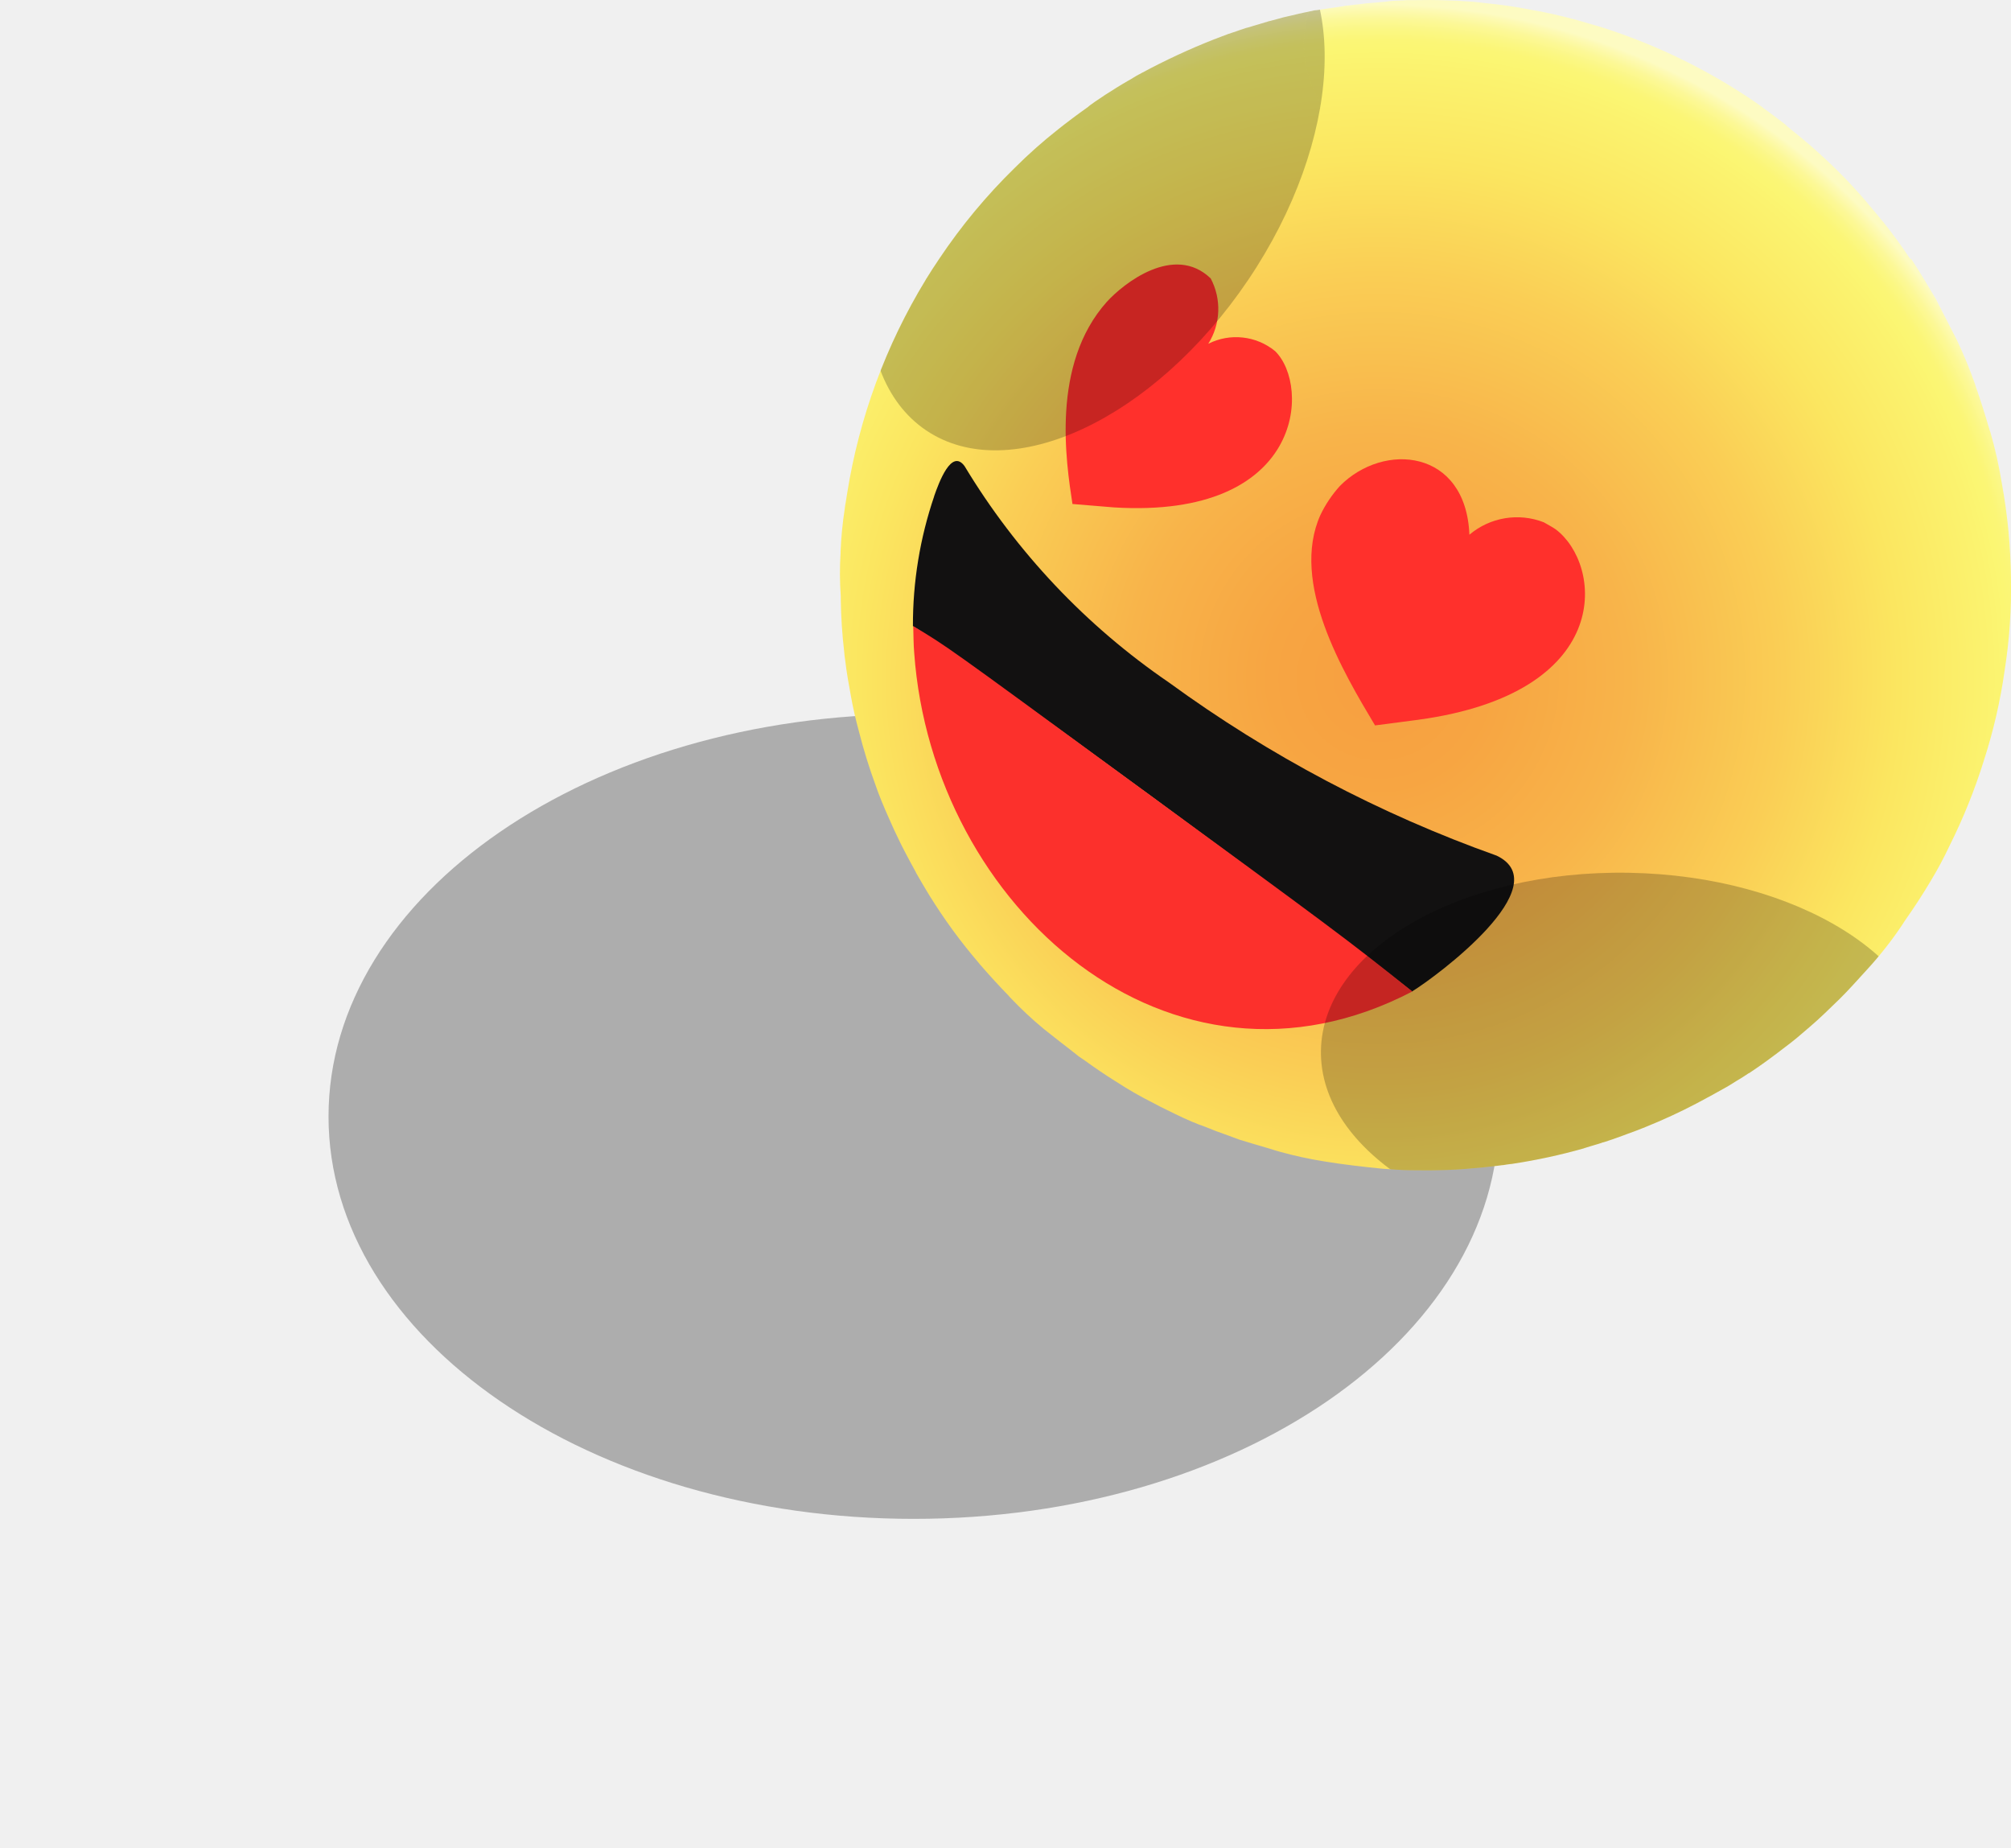
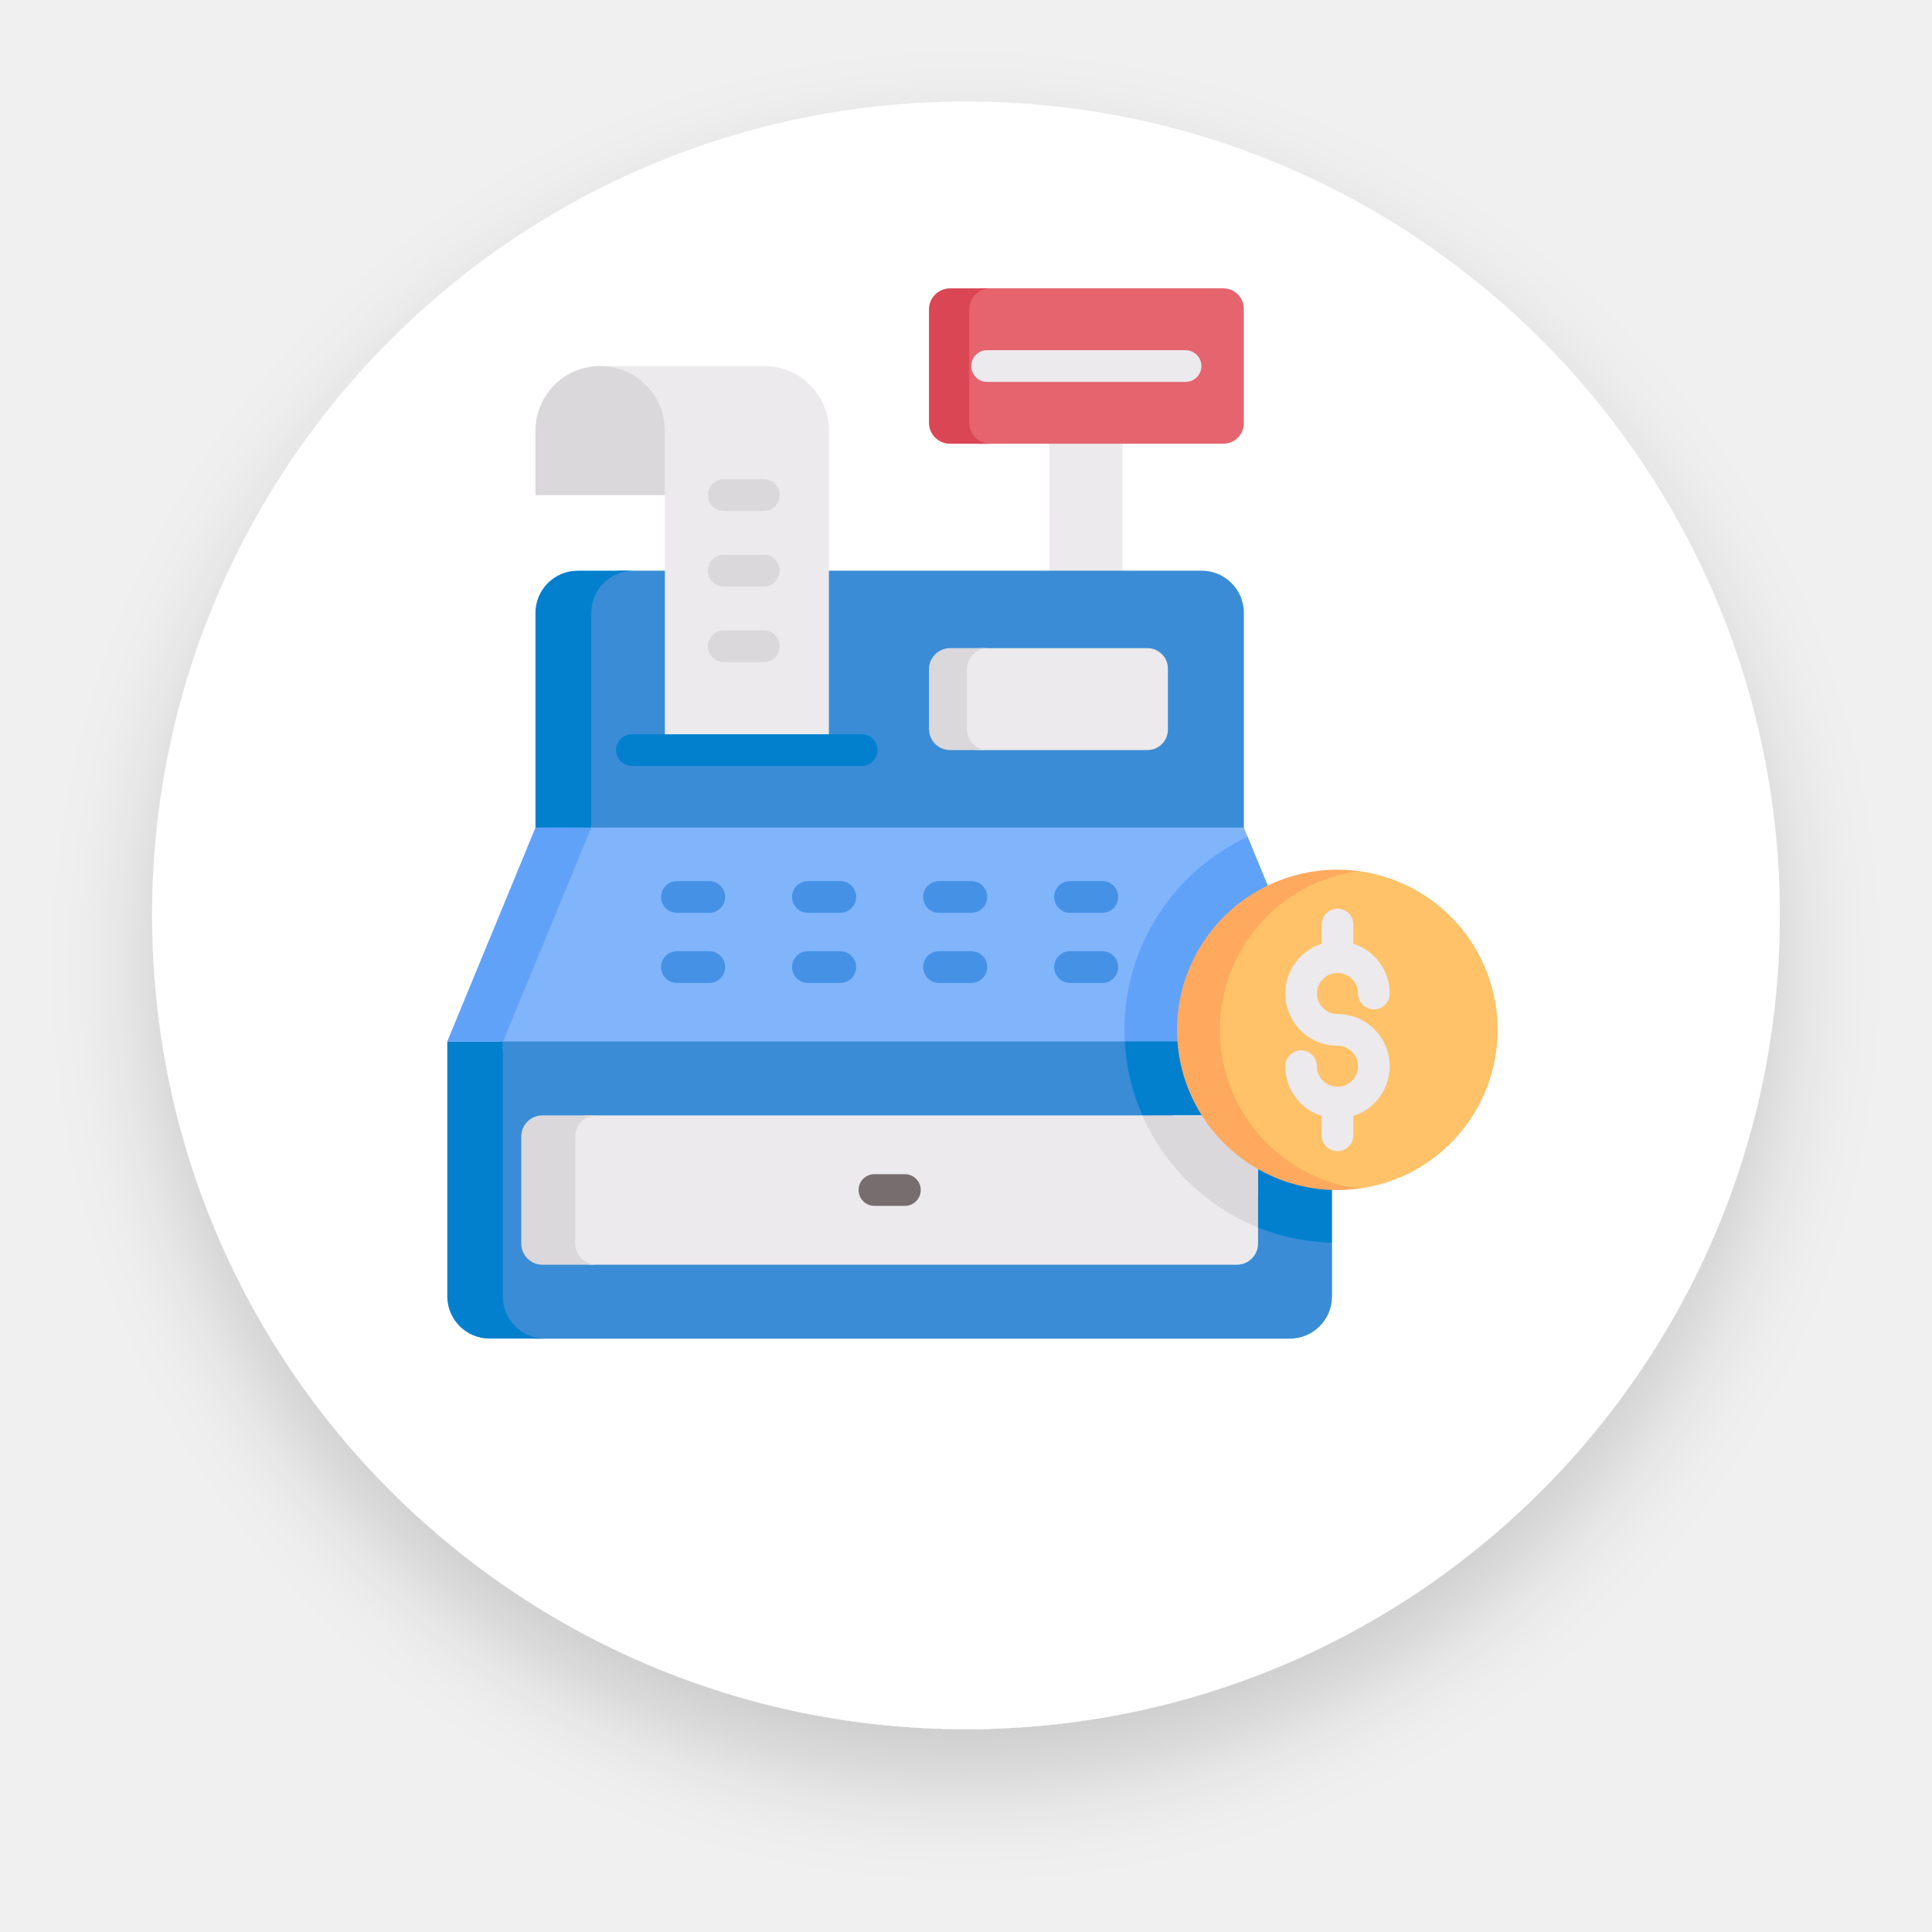
- <svg xmlns="http://www.w3.org/2000/svg" xmlns:xlink="http://www.w3.org/1999/xlink" width="82.478" height="75.758" viewBox="0 0 82.478 75.758">
+ <svg xmlns="http://www.w3.org/2000/svg" width="114.25" height="114.252" viewBox="0 0 114.25 114.252">
  <defs>
-     <radialGradient id="radial-gradient" cx="0.471" cy="0.58" r="0.575" gradientTransform="matrix(-0.999, -0.004, -0.004, 1, 0.933, 0.001)" gradientUnits="objectBoundingBox">
-       <stop offset="0" stop-color="#f79f40" />
-       <stop offset="0.163" stop-color="#f7a542" />
-       <stop offset="0.371" stop-color="#f8b44a" />
-       <stop offset="0.601" stop-color="#face55" />
-       <stop offset="0.771" stop-color="#fbe660" />
-       <stop offset="0.91" stop-color="#fbf36f" />
-       <stop offset="0.932" stop-color="#fbf672" />
-       <stop offset="0.947" stop-color="#fbf676" />
-       <stop offset="0.962" stop-color="#fbf783" />
-       <stop offset="0.978" stop-color="#fcf897" />
-       <stop offset="0.994" stop-color="#fdfab4" />
-       <stop offset="1" stop-color="#fdfbc2" />
-     </radialGradient>
-     <clipPath id="clip-path">
-       <path id="Trazado_116496" data-name="Trazado 116496" d="M52.65,29.84v-.06c0-.11-.03-.77-.15-1.75-.01-.09-.02-.17-.03-.26-.02-.12-.04-.25-.06-.38a23.894,23.894,0,0,0-3.15-8.77c0-.01-.01-.01-.01-.02-.17-.29-.35-.57-.54-.85h0a23.353,23.353,0,0,0-3.06-3.74,20.449,20.449,0,0,0-1.77-1.6c-.39-.32-.78-.62-1.19-.91a.265.265,0,0,1-.06-.05l-.05-.04-.21-.15c-.26-.18-.55-.37-.86-.57h0c-.01-.01-.02-.01-.03-.02-.15-.09-.3-.19-.47-.28-.07-.04-.15-.09-.22-.13s-.12-.07-.19-.11a1.092,1.092,0,0,0-.15-.08,25.413,25.413,0,0,0-2.93-1.4c-.26-.11-.47-.18-.58-.23l-.18-.07-.18-.07c-.01,0-.02-.01-.03-.01l-.04-.01-.3-.1-.04-.01c-.01,0-.03-.01-.04-.01l-.2-.07a2.759,2.759,0,0,0-.27-.08l-.23-.07c-.04-.01-.09-.03-.13-.04-.01,0-.03-.01-.04-.01s-.03-.01-.05-.01a.636.636,0,0,1-.07-.02l-.26-.07-.22-.06c-.07-.02-.14-.03-.21-.05h-.01l-.13-.03-.25-.06-.18-.04a2.049,2.049,0,0,0-.24-.05c-.01,0-.03-.01-.04-.01-.06-.01-.12-.03-.18-.04l-.11-.02-.13-.03h-.02l-.04-.01c-.02,0-.05-.01-.07-.01a1.766,1.766,0,0,1-.2-.04.6.6,0,0,0-.12-.02h0a2.068,2.068,0,0,1-.22-.04l-.19-.03c-.03-.01-.07-.01-.11-.02a.985.985,0,0,0-.17-.02,1,1,0,0,0-.16-.02l-.27-.03-.25-.03c-.03,0-.05-.01-.08-.01h-.02a1.641,1.641,0,0,0-.23-.02l-.34-.03c-.08-.01-.16-.01-.23-.02-.09-.01-.17-.01-.26-.02s-.18-.01-.27-.02A.97.97,0,0,1,29.76,7h-.37c-.48-.01-.96-.01-1.45,0-.11,0-.21,0-.31.01s-.22.01-.32.02c-.07,0-.13.01-.19.01-.16.01-.31.02-.46.04-.05,0-.11.01-.16.01-.22.02-.43.04-.64.07-.1.01-.2.02-.3.04h-.01c-.02,0-.04.01-.06.01q-.24.03-.45.06c-.11.02-.23.04-.34.05-.26.04-.47.08-.61.11-.7.14-1.38.3-2.06.5-.41.11-.77.22-1.21.38a24.021,24.021,0,0,0-5.31,2.61h0c-.17.11-.33.22-.49.33a.265.265,0,0,0-.06.05c-.28.2-.56.4-.84.61a.423.423,0,0,1-.07.05l-.02.02-.02.02c-.01.01-.02.02-.03.02s-.02.01-.03.02c-.08.06-.15.12-.23.18-.15.12-.3.24-.44.36-.08.07-.16.13-.24.2-.16.14-.32.27-.46.4l-.02.02-.02.02c-.03.03-.07.06-.1.09-.75.69-1.21,1.19-1.24,1.22-.23.25-.46.51-.69.77-.16.19-.33.38-.5.59-.01.01-.02.03-.04.04l-.03.03c-.34.42-.69.89-1.08,1.46l-.01.01-.01.01c-.01.01-.01.02-.02.02-.18.26-.36.55-.54.86-.16.26-.32.52-.46.75l-.46.88c-.15.29-.29.56-.42.82a16.758,16.758,0,0,0-.76,1.82h0v.01c-.22.6-.42,1.23-.6,1.84l-.01.02a.037.037,0,0,1-.01.03,17.968,17.968,0,0,0-.5,2.13,23.506,23.506,0,0,0-.17,7.66,22.794,22.794,0,0,0,.82,3.68,23.944,23.944,0,0,0,1.38,3.51,15.311,15.311,0,0,0,.75,1.42c.32.56.68,1.11,1.06,1.66.04.07.09.13.13.2a16,16,0,0,0,1.39,1.8c.34.37.78.88,1.14,1.24s.83.82,1.22,1.15h0c.42.37.6.53.99.83q.72.585,1.47,1.08h.01c.16.11.32.22.49.32.19.12.38.24.55.34.09.05.22.13.36.21a.573.573,0,0,1,.07.04c.15.09.33.18.52.29.04.02.09.05.13.07a22.789,22.789,0,0,0,2.12,1c.18.07.42.17.7.28l.24.09.42.15.3.1.11.03c.01,0,.01,0,.02.01l.16.05a2.759,2.759,0,0,0,.27.08l.26.08c.01,0,.02,0,.02.01a22.1,22.1,0,0,0,2.96.66l.09.01c.08.01.17.03.27.04h.03l.23.03.53.06c.24.03.56.05.79.07s.49.03.74.04h.02c.13.01.25.01.37.01.33.01.77,0,1.1.01s.79-.03,1.13-.05c.72-.06,1.68-.17,2.39-.28a18.747,18.747,0,0,0,1.84-.38c.14-.04.28-.08.43-.12.43-.12.87-.25,1.24-.36l.43-.16c.35-.12.69-.25,1.03-.38l.17-.06c.4-.15.89-.38,1.32-.59.19-.09.37-.18.55-.28a15.71,15.71,0,0,0,1.56-.88c.02-.01.03-.02.05-.03.41-.26.82-.52,1.22-.81.09-.06.18-.12.26-.17l.44-.34c.12-.09.23-.18.35-.27l.66-.52a14.289,14.289,0,0,0,1.37-1.26l.03-.03.07-.07c.35-.35.74-.77,1.2-1.29a.138.138,0,0,0,.03-.04h0a20.958,20.958,0,0,0,2.02-2.71c.01-.01.01-.02.02-.03.19-.3.38-.61.57-.95v-.01h0c.08-.14.16-.29.24-.44.11-.2.22-.41.31-.59l.09-.18c.16-.32.31-.65.47-.99.21-.47.41-.94.56-1.36h0c.26-.7.5-1.44.71-2.23.13-.48.25-.96.33-1.41.1-.48.18-.98.25-1.5.02-.12.03-.23.05-.34.08-.69.14-1.41.16-2.14v-.13C52.68,31.04,52.68,30.45,52.65,29.84Z" transform="translate(-4.654 -6.992)" />
-     </clipPath>
-     <linearGradient id="linear-gradient" x1="-0.166" y1="-323.933" x2="-1.166" y2="-323.933" gradientUnits="objectBoundingBox">
-       <stop offset="0" stop-color="#19b79c" />
-       <stop offset="0.405" stop-color="#1dbb9e" />
-       <stop offset="0.825" stop-color="#2ac8a3" />
-       <stop offset="0.997" stop-color="#31cfa6" />
-     </linearGradient>
-     <linearGradient id="linear-gradient-2" x1="-2.106" y1="-363.238" x2="-3.08" y2="-363.238" xlink:href="#linear-gradient" />
-     <clipPath id="clip-path-2">
-       <path id="Trazado_116504" data-name="Trazado 116504" d="M4.652,29.65v-.06a15.757,15.757,0,0,1,.17-1.74,2.335,2.335,0,0,1,.04-.26c.02-.12.04-.25.06-.38a24.088,24.088,0,0,1,3.22-8.75c0-.01.01-.01.01-.02.18-.29.36-.57.55-.85h0a23.39,23.39,0,0,1,3.09-3.72,20.134,20.134,0,0,1,1.78-1.58q.585-.465,1.2-.9a.265.265,0,0,0,.06-.05l.05-.04.21-.15c.26-.18.55-.37.86-.56h0c.01-.01.02-.01.03-.02.15-.09.31-.19.47-.28a2.53,2.53,0,0,0,.22-.13c.06-.04.12-.07.19-.11.05-.03.1-.05.15-.08a27.308,27.308,0,0,1,2.95-1.37c.26-.1.47-.18.58-.22l.18-.06.18-.06c.01,0,.02-.01.03-.01l.05-.02.3-.1.04-.01c.01,0,.03-.01.04-.01l.2-.06c.08-.02.19-.06.27-.08l.23-.07a.647.647,0,0,0,.13-.04c.01,0,.03-.01.04-.01s.03-.01.05-.01a.637.637,0,0,0,.07-.02l.26-.07.22-.06c.07-.02.14-.03.21-.05h.01l.13-.03c.08-.02.18-.04.25-.06l.18-.04c.08-.02.16-.03.24-.05.01,0,.03-.01.04-.01a1.163,1.163,0,0,0,.18-.04l.11-.01.13-.02h.02l.04-.01c.02,0,.05-.01.07-.01l.2-.03c.04-.01.09-.01.13-.02h0l.22-.03.19-.03a.516.516,0,0,0,.11-.02.985.985,0,0,1,.17-.02c.06-.01.11-.01.16-.02l.27-.03.25-.03c.03,0,.05-.01.08-.01h.02c.07-.01.15-.01.23-.02l.34-.03c.08-.01.16-.01.23-.02a1.569,1.569,0,0,1,.24-.03,2.437,2.437,0,0,1,.27-.01.86.86,0,0,1,.16-.01l.15-.01h.24c.49-.01.97-.01,1.45.01.11,0,.21.01.31.01s.22.01.32.02c.07,0,.13.01.19.01.16.01.31.02.46.04.05.01.11.01.16.02.22.02.43.05.64.07.1.01.2.03.3.04h.01c.02,0,.04.01.06.01.16.02.31.05.45.07l.34.06c.26.05.47.09.6.11.69.14,1.38.31,2.06.52.41.11.76.23,1.21.39a24.178,24.178,0,0,1,5.28,2.65h0c.16.11.33.22.49.34a.265.265,0,0,1,.06.05c.28.2.56.41.83.62a.424.424,0,0,0,.07.05l.02.02.02.02.03.03c.01.01.02.01.02.02.08.06.15.12.22.18.15.12.3.24.44.36.08.07.16.14.24.2.16.14.31.28.46.41l.02.02.02.02c.03.03.07.06.1.09.75.69,1.2,1.2,1.23,1.23.23.25.46.51.68.78.16.19.32.38.49.59.01.01.02.03.04.04l.02.03c.33.42.69.89,1.07,1.47l.04.01.01.01c.01.01.01.02.02.02.17.26.36.56.54.86.16.26.31.53.45.75l.45.88c.15.29.29.56.42.82a18.431,18.431,0,0,1,.75,1.83h0v.01c.21.6.41,1.23.59,1.85l.01.02a.037.037,0,0,0,.01.03,17.59,17.59,0,0,1,.48,2.14,22.71,22.71,0,0,1,.37,3.87,21.465,21.465,0,0,1-.26,3.8,21.96,21.96,0,0,1-.85,3.68,23.286,23.286,0,0,1-1.41,3.5,15.244,15.244,0,0,1-.76,1.42c-.33.56-.69,1.11-1.07,1.65-.04.07-.09.13-.13.2a15.2,15.2,0,0,1-1.41,1.79c-.34.37-.79.88-1.15,1.23s-.84.82-1.22,1.14h0c-.43.37-.6.52-1,.82-.49.38-.98.74-1.48,1.07H41.9c-.16.11-.32.21-.49.31-.19.12-.38.24-.55.33-.09.05-.22.12-.36.2a.574.574,0,0,0-.07.04c-.15.08-.33.18-.52.28-.04.02-.09.05-.13.07a23.108,23.108,0,0,1-2.12.98c-.18.07-.42.17-.71.27l-.24.09-.42.15-.3.1-.11.03c-.01,0-.01,0-.02.01l-.16.05c-.08.02-.19.06-.27.08l-.26.08c-.01,0-.02,0-.02.01a23.962,23.962,0,0,1-2.96.64l-.09.01c-.08.01-.17.02-.27.04H31.8l-.23.03-.53.06c-.24.02-.56.05-.79.07s-.49.03-.74.04h-.02c-.13,0-.25.01-.37.01-.33.01-.77,0-1.1,0s-.79-.04-1.13-.06c-.72-.07-1.68-.18-2.39-.3a16.281,16.281,0,0,1-1.84-.4c-.14-.04-.28-.08-.43-.13-.43-.12-.87-.26-1.24-.37l-.43-.16c-.35-.12-.69-.25-1.03-.39l-.17-.06c-.4-.15-.88-.38-1.32-.6-.19-.09-.37-.18-.55-.28a15.612,15.612,0,0,1-1.55-.89.219.219,0,0,0-.05-.03c-.41-.26-.81-.53-1.21-.82-.09-.06-.17-.12-.25-.17L14,49.97c-.12-.09-.23-.18-.35-.27l-.66-.52a15.233,15.233,0,0,1-1.36-1.27l-.03-.03-.06-.07c-.34-.35-.74-.78-1.19-1.3a.138.138,0,0,1-.03-.04h0a21.889,21.889,0,0,1-2-2.73c-.01-.01-.01-.02-.02-.03-.18-.3-.37-.61-.56-.95v-.01h0c-.08-.14-.16-.29-.24-.44-.11-.21-.22-.41-.31-.59l-.09-.18c-.16-.32-.31-.65-.46-.99-.21-.47-.41-.95-.55-1.36h0a22.441,22.441,0,0,1-.69-2.23c-.13-.48-.24-.96-.32-1.41-.09-.49-.18-.98-.24-1.5-.02-.12-.03-.23-.04-.34a21.166,21.166,0,0,1-.14-2.14v-.13A13.347,13.347,0,0,1,4.652,29.65Z" transform="translate(-4.627 -6.983)" fill="url(#radial-gradient)" />
-     </clipPath>
+     <filter id="Trazado_873178" x="0" y="0" width="114.25" height="114.252" filterUnits="userSpaceOnUse">
+       <feOffset dy="3" input="SourceAlpha" />
+       <feGaussianBlur stdDeviation="3" result="blur" />
+       <feFlood flood-opacity="0.161" />
+       <feComposite operator="in" in2="blur" />
+       <feComposite in="SourceGraphic" />
+     </filter>
  </defs>
-   <g id="Grupo_157926" data-name="Grupo 157926" transform="translate(13.474)">
-     <ellipse id="Elipse_4737" data-name="Elipse 4737" cx="24" cy="16.5" rx="24" ry="16.5" transform="translate(0 29.284)" fill="#0b0b0b" opacity="0.292" style="mix-blend-mode: multiply;isolation: isolate" />
-     <path id="Trazado_116493" data-name="Trazado 116493" d="M4.652,29.65v-.06a15.757,15.757,0,0,1,.17-1.74,2.335,2.335,0,0,1,.04-.26c.02-.12.04-.25.06-.38a24.088,24.088,0,0,1,3.22-8.75c0-.01.01-.01.01-.02.18-.29.36-.57.55-.85h0a23.39,23.39,0,0,1,3.09-3.72,20.134,20.134,0,0,1,1.78-1.58q.585-.465,1.2-.9a.265.265,0,0,0,.06-.05l.05-.04.21-.15c.26-.18.55-.37.86-.56h0c.01-.01.02-.01.03-.02.15-.09.31-.19.47-.28a2.53,2.53,0,0,0,.22-.13c.06-.04.12-.07.19-.11.05-.03.1-.05.15-.08a27.308,27.308,0,0,1,2.95-1.37c.26-.1.47-.18.58-.22l.18-.06.18-.06c.01,0,.02-.01.03-.01l.05-.02.3-.1.04-.01c.01,0,.03-.01.04-.01l.2-.06c.08-.02.19-.06.27-.08l.23-.07a.647.647,0,0,0,.13-.04c.01,0,.03-.01.04-.01s.03-.01.05-.01a.637.637,0,0,0,.07-.02l.26-.07.22-.06c.07-.02.14-.03.21-.05h.01l.13-.03c.08-.02.18-.04.25-.06l.18-.04c.08-.02.16-.03.24-.05.01,0,.03-.01.04-.01a1.163,1.163,0,0,0,.18-.04l.11-.01.13-.02h.02l.04-.01c.02,0,.05-.01.07-.01l.2-.03c.04-.01.09-.01.13-.02h0l.22-.03.19-.03a.516.516,0,0,0,.11-.02.985.985,0,0,1,.17-.02c.06-.01.11-.01.16-.02l.27-.03.25-.03c.03,0,.05-.01.08-.01h.02c.07-.01.15-.01.23-.02l.34-.03c.08-.01.16-.01.23-.02a1.569,1.569,0,0,1,.24-.03,2.437,2.437,0,0,1,.27-.01.86.86,0,0,1,.16-.01l.15-.01h.24c.49-.01.97-.01,1.45.01.11,0,.21.01.31.01s.22.01.32.02c.07,0,.13.01.19.01.16.01.31.02.46.04.05.01.11.01.16.02.22.02.43.05.64.07.1.01.2.03.3.04h.01c.02,0,.04.01.06.01.16.02.31.05.45.07l.34.06c.26.05.47.09.6.11.69.14,1.38.31,2.06.52.41.11.76.23,1.21.39a24.178,24.178,0,0,1,5.28,2.65h0c.16.11.33.22.49.34a.265.265,0,0,1,.06.05c.28.2.56.41.83.62a.424.424,0,0,0,.07.05l.02.02.02.02.03.03c.01.01.02.01.02.02.08.06.15.12.22.18.15.12.3.24.44.36.08.07.16.14.24.2.16.14.31.28.46.41l.02.02.02.02c.03.03.07.06.1.09.75.69,1.2,1.2,1.23,1.23.23.25.46.51.68.78.16.19.32.38.49.59.01.01.02.03.04.04l.02.03c.33.42.69.89,1.07,1.47l.04.01.01.01c.01.01.01.02.02.02.17.26.36.56.54.86.16.26.31.53.45.75l.45.88c.15.29.29.56.42.82a18.431,18.431,0,0,1,.75,1.83h0v.01c.21.6.41,1.23.59,1.85l.01.02a.037.037,0,0,0,.01.03,17.59,17.59,0,0,1,.48,2.14,22.71,22.71,0,0,1,.37,3.87,21.465,21.465,0,0,1-.26,3.8,21.96,21.96,0,0,1-.85,3.68,23.286,23.286,0,0,1-1.41,3.5,15.244,15.244,0,0,1-.76,1.42c-.33.56-.69,1.11-1.07,1.65-.04.07-.09.13-.13.2a15.2,15.2,0,0,1-1.41,1.79c-.34.37-.79.88-1.15,1.23s-.84.82-1.22,1.14h0c-.43.37-.6.52-1,.82-.49.38-.98.74-1.48,1.07H41.9c-.16.11-.32.21-.49.31-.19.12-.38.24-.55.33-.09.05-.22.12-.36.2a.574.574,0,0,0-.07.04c-.15.08-.33.18-.52.28-.04.02-.09.05-.13.07a23.108,23.108,0,0,1-2.12.98c-.18.07-.42.17-.71.27l-.24.09-.42.15-.3.1-.11.03c-.01,0-.01,0-.02.01l-.16.05c-.08.02-.19.06-.27.08l-.26.08c-.01,0-.02,0-.02.01a23.962,23.962,0,0,1-2.96.64l-.09.01c-.08.01-.17.02-.27.04H31.8l-.23.03-.53.06c-.24.02-.56.05-.79.07s-.49.03-.74.04h-.02c-.13,0-.25.01-.37.01-.33.01-.77,0-1.1,0s-.79-.04-1.13-.06c-.72-.07-1.68-.18-2.39-.3a16.281,16.281,0,0,1-1.84-.4c-.14-.04-.28-.08-.43-.13-.43-.12-.87-.26-1.24-.37l-.43-.16c-.35-.12-.69-.25-1.03-.39l-.17-.06c-.4-.15-.88-.38-1.32-.6-.19-.09-.37-.18-.55-.28a15.612,15.612,0,0,1-1.55-.89.219.219,0,0,0-.05-.03c-.41-.26-.81-.53-1.21-.82-.09-.06-.17-.12-.25-.17L14,49.97c-.12-.09-.23-.18-.35-.27l-.66-.52a15.233,15.233,0,0,1-1.36-1.27l-.03-.03-.06-.07c-.34-.35-.74-.78-1.19-1.3a.138.138,0,0,1-.03-.04h0a21.889,21.889,0,0,1-2-2.73c-.01-.01-.01-.02-.02-.03-.18-.3-.37-.61-.56-.95v-.01h0c-.08-.14-.16-.29-.24-.44-.11-.21-.22-.41-.31-.59l-.09-.18c-.16-.32-.31-.65-.46-.99-.21-.47-.41-.95-.55-1.36h0a22.441,22.441,0,0,1-.69-2.23c-.13-.48-.24-.96-.32-1.41-.09-.49-.18-.98-.24-1.5-.02-.12-.03-.23-.04-.34a21.166,21.166,0,0,1-.14-2.14v-.13A13.347,13.347,0,0,1,4.652,29.65Z" transform="translate(16.349 -6.983)" fill="url(#radial-gradient)" />
-     <g id="Grupo_86225" data-name="Grupo 86225" transform="translate(20.955 0.009)" clip-path="url(#clip-path)">
-       <path id="Trazado_116494" data-name="Trazado 116494" d="M50.67,21.64a4.37,4.37,0,0,1,.18-.46C50.8,21.33,50.74,21.48,50.67,21.64Z" transform="translate(-48.844 -6.992)" fill="url(#linear-gradient)" />
-       <path id="Trazado_116495" data-name="Trazado 116495" d="M4.7,34.92c.03-.14.05-.28.08-.41C4.75,34.65,4.73,34.79,4.7,34.92Z" transform="translate(43.196 -6.992)" fill="url(#linear-gradient-2)" />
+   <g id="Grupo_1099303" data-name="Grupo 1099303" transform="translate(18255.541 12529.802)">
+     <g transform="matrix(1, 0, 0, 1, -18255.54, -12529.8)" filter="url(#Trazado_873178)">
+       <path id="Trazado_873178-2" data-name="Trazado 873178" d="M220.937,159.14a48.125,48.125,0,1,1-48.125-48.125A48.126,48.126,0,0,1,220.937,159.14Z" transform="translate(-115.69 -105.01)" fill="#fff" />
    </g>
-     <path id="Trazado_116497" data-name="Trazado 116497" d="M25.873,27.33A16.375,16.375,0,0,0,25,32.66c2.26,1.39,16.97,12.2,20.47,14.98,1.03-.63,6.02-4.35,3.47-5.57a52.925,52.925,0,0,1-13.44-7.1,28.664,28.664,0,0,1-8.38-8.87c-.54-.75-1.06.69-1.25,1.23" transform="translate(-1.032 -6.983)" fill="#121111" />
-     <path id="Trazado_116499" data-name="Trazado 116499" d="M29.22,33.76c.75,10.43,10.52,19.05,20.43,13.88-2.65-2.12-3.33-2.62-11.66-8.71-7.45-5.46-7.45-5.46-8.81-6.27.01.33.01.77.04,1.1" transform="translate(-5.199 -6.983)" fill="#fc302c" />
-     <g id="Grupo_86231" data-name="Grupo 86231" transform="translate(40.307 18.833)">
-       <path id="Trazado_116501" data-name="Trazado 116501" d="M22.473,28.1c-1.25,2.78.93,6.44,2.24,8.63.65-.09,1.52-.19,2.17-.29,7.67-1.22,7.14-6.32,5.24-7.75-.14-.1-.34-.2-.49-.29a3.024,3.024,0,0,0-3.05.51c-.14-3.51-3.51-3.82-5.31-2a4.969,4.969,0,0,0-.8,1.19" transform="translate(-22.099 -25.816)" fill="#ff302c" />
-     </g>
-     <g id="Grupo_86232" data-name="Grupo 86232" transform="translate(30.232 10.846)">
-       <path id="Trazado_116503" data-name="Trazado 116503" d="M35.806,19.36c-2.3,2.57-1.67,6.58-1.41,8.29.51.04,1.19.1,1.7.14,7.78.48,8.08-4.98,6.61-6.41a2.529,2.529,0,0,0-2.74-.3,2.679,2.679,0,0,0,.1-2.68c-1.5-1.44-3.58.21-4.26.96" transform="translate(-34.117 -17.829)" fill="#ff302c" />
-     </g>
-     <g id="Enmascarar_grupo_59" data-name="Enmascarar grupo 59" transform="translate(20.976 0)" clip-path="url(#clip-path-2)">
-       <g id="Grupo_86233" data-name="Grupo 86233" transform="translate(-2.683 -7.272)" opacity="0.561" style="mix-blend-mode: multiply;isolation: isolate">
-         <g id="Grupo_86230" data-name="Grupo 86230" transform="translate(0)">
-           <ellipse id="Elipse_4734" data-name="Elipse 4734" cx="12.5" cy="7.5" rx="12.5" ry="7.5" transform="translate(21.707 1.557)" fill="#fff" opacity="0.743" />
-           <ellipse id="Elipse_4735" data-name="Elipse 4735" cx="12.5" cy="7.5" rx="12.5" ry="7.5" transform="translate(26.415 8.388) rotate(124)" opacity="0.387" />
-           <ellipse id="Elipse_4736" data-name="Elipse 4736" cx="12.5" cy="7.5" rx="12.5" ry="7.5" transform="matrix(-1, -0.017, 0.017, -1, 47.282, 58.274)" opacity="0.387" />
+     <g id="cash-machine" transform="translate(-18229.09 -12512.75)">
+       <g id="Grupo_1099034" data-name="Grupo 1099034" transform="translate(35.603 7.769)">
+         <path id="Trazado_873183" data-name="Trazado 873183" d="M293.478,64.036H297.8V74.6h-4.319Z" transform="translate(-293.478 -64.036)" fill="#eceaec" />
+       </g>
+       <g id="Grupo_1099037" data-name="Grupo 1099037" transform="translate(7.468 16.697)">
+         <g id="Grupo_1099036" data-name="Grupo 1099036">
+           <g id="Grupo_1099035" data-name="Grupo 1099035">
+             <path id="Trazado_873184" data-name="Trazado 873184" d="M101.2,152.825l-20.943,3.345-17.644-3.345L61.56,140.137a2.8,2.8,0,0,1,2.829-2.5h2.568l4.848,7.163,4.848-7.163H98.7a2.5,2.5,0,0,1,2.5,2.5Z" transform="translate(-61.56 -137.637)" fill="#3a8cd6" />
+           </g>
        </g>
      </g>
+       <g id="Grupo_1099040" data-name="Grupo 1099040" transform="translate(5.217 16.698)">
+         <g id="Grupo_1099039" data-name="Grupo 1099039">
+           <g id="Grupo_1099038" data-name="Grupo 1099038">
+             <path id="Trazado_873185" data-name="Trazado 873185" d="M48.8,137.638H45.5a2.5,2.5,0,0,0-2.5,2.5v12.688l3.3.527V140.137A2.5,2.5,0,0,1,48.8,137.638Z" transform="translate(-43.003 -137.638)" fill="#0280ce" />
+           </g>
+         </g>
+       </g>
+       <g id="Grupo_1099041" data-name="Grupo 1099041" transform="translate(9.041 4.595)">
+         <path id="Trazado_873186" data-name="Trazado 873186" d="M74.527,37.874c2.112,0,1.237,1.712,1.237,3.824l2.588,3.809V60.585h9.7V41.7a3.824,3.824,0,0,0-3.824-3.824h-9.7Z" transform="translate(-74.527 -37.874)" fill="#eceaec" />
+       </g>
+       <g id="Grupo_1099042" data-name="Grupo 1099042" transform="translate(5.217 4.595)">
+         <path id="Trazado_873187" data-name="Trazado 873187" d="M46.827,37.875A3.824,3.824,0,0,0,43,41.7v3.809h7.649V41.7A3.824,3.824,0,0,0,46.827,37.875Z" transform="translate(-43.003 -37.875)" fill="#dad8db" />
+       </g>
+       <g id="Grupo_1099045" data-name="Grupo 1099045" transform="translate(29.945 0)">
+         <g id="Grupo_1099044" data-name="Grupo 1099044">
+           <g id="Grupo_1099043" data-name="Grupo 1099043">
+             <path id="Trazado_873188" data-name="Trazado 873188" d="M262.785,9.189h-14.4a1.857,1.857,0,0,1-1.543-1.547l.029-5.357c0-.67.99-2.286,1.66-2.286h14.256A1.213,1.213,0,0,1,264,1.213V7.976A1.213,1.213,0,0,1,262.785,9.189Z" transform="translate(-246.84)" fill="#e5646e" />
+           </g>
+         </g>
+       </g>
+       <g id="Grupo_1099046" data-name="Grupo 1099046" transform="translate(28.485 0)">
+         <path id="Trazado_873189" data-name="Trazado 873189" d="M237.184,7.94V1.25A1.25,1.25,0,0,1,238.433,0h-2.385a1.25,1.25,0,0,0-1.25,1.25V7.94a1.25,1.25,0,0,0,1.25,1.25h2.385A1.25,1.25,0,0,1,237.184,7.94Z" transform="translate(-234.799 0)" fill="#db4655" />
+       </g>
+       <g id="Grupo_1099048" data-name="Grupo 1099048" transform="translate(29.567 21.277)">
+         <g id="Grupo_1099047" data-name="Grupo 1099047">
+           <path id="Trazado_873190" data-name="Trazado 873190" d="M255.556,181.415h-9.914c-.67,0-1.922-.446-1.922-1.116l.058-3.348c0-.67,1.193-1.564,1.863-1.564h9.914a1.213,1.213,0,0,1,1.213,1.213v3.6A1.213,1.213,0,0,1,255.556,181.415Z" transform="translate(-243.72 -175.386)" fill="#eceaec" />
+         </g>
+       </g>
+       <g id="Grupo_1099049" data-name="Grupo 1099049" transform="translate(28.485 21.277)">
+         <path id="Trazado_873191" data-name="Trazado 873191" d="M237.043,180.165v-3.529a1.25,1.25,0,0,1,1.25-1.25h-2.244a1.25,1.25,0,0,0-1.25,1.25v3.529a1.25,1.25,0,0,0,1.25,1.25h2.244A1.25,1.25,0,0,1,237.043,180.165Z" transform="translate(-234.799 -175.386)" fill="#dad8db" />
+       </g>
+       <g id="Grupo_1099050" data-name="Grupo 1099050" transform="translate(15.41 11.291)">
+         <path id="Trazado_873192" data-name="Trazado 873192" d="M130.329,94.947h-2.37a.937.937,0,0,1,0-1.875h2.37a.937.937,0,1,1,0,1.875Z" transform="translate(-127.022 -93.072)" fill="#dad8db" />
+       </g>
+       <g id="Grupo_1099051" data-name="Grupo 1099051" transform="translate(15.41 15.76)">
+         <path id="Trazado_873193" data-name="Trazado 873193" d="M130.329,131.787h-2.37a.937.937,0,0,1,0-1.875h2.37a.937.937,0,0,1,0,1.875Z" transform="translate(-127.022 -129.912)" fill="#dad8db" />
+       </g>
+       <g id="Grupo_1099052" data-name="Grupo 1099052" transform="translate(15.41 20.23)">
+         <path id="Trazado_873194" data-name="Trazado 873194" d="M130.329,168.627h-2.37a.937.937,0,0,1,0-1.875h2.37a.937.937,0,1,1,0,1.875Z" transform="translate(-127.022 -166.752)" fill="#dad8db" />
+       </g>
+       <g id="Grupo_1099053" data-name="Grupo 1099053" transform="translate(30.987 3.658)">
+         <path id="Trazado_873195" data-name="Trazado 873195" d="M268.1,32.024H256.365a.937.937,0,0,1,0-1.875H268.1a.937.937,0,1,1,0,1.875Z" transform="translate(-255.428 -30.149)" fill="#eceaec" />
+       </g>
+       <g id="Grupo_1099054" data-name="Grupo 1099054" transform="translate(9.982 26.369)">
+         <path id="Trazado_873196" data-name="Trazado 873196" d="M96.81,219.232H83.222a.937.937,0,1,1,0-1.875H96.81a.937.937,0,0,1,0,1.875Z" transform="translate(-82.285 -217.357)" fill="#0280ce" />
+       </g>
+       <g id="Grupo_1099055" data-name="Grupo 1099055" transform="translate(2.344 31.885)">
+         <path id="Trazado_873197" data-name="Trazado 873197" d="M64.079,262.831H25.493L19.32,273.964l.941,1.838L43.5,278.074l15.768-2.593,5.039-12.1Z" transform="translate(-19.32 -262.831)" fill="#80b4fb" />
+       </g>
+       <g id="Grupo_1099058" data-name="Grupo 1099058" transform="translate(2.635 44.535)">
+         <g id="Grupo_1099057" data-name="Grupo 1099057">
+           <g id="Grupo_1099056" data-name="Grupo 1099056">
+             <path id="Trazado_873198" data-name="Trazado 873198" d="M68.906,384.683H24.362a2.625,2.625,0,0,1-2.642-2.5l.649-15.078H59.149l4.585,7.072,7.671,4.837v3.169A2.5,2.5,0,0,1,68.906,384.683Z" transform="translate(-21.72 -367.105)" fill="#3a8cd6" />
+           </g>
+         </g>
+       </g>
+       <g id="Grupo_1099061" data-name="Grupo 1099061" transform="translate(0 44.535)">
+         <g id="Grupo_1099060" data-name="Grupo 1099060">
+           <g id="Grupo_1099059" data-name="Grupo 1099059">
+             <path id="Trazado_873199" data-name="Trazado 873199" d="M3.284,382.183V367.1H0v15.078a2.5,2.5,0,0,0,2.5,2.5H5.784a2.5,2.5,0,0,1-2.5-2.5Z" transform="translate(0 -367.105)" fill="#0280ce" />
+           </g>
+         </g>
+       </g>
+       <g id="Grupo_1099062" data-name="Grupo 1099062" transform="translate(0 31.885)">
+         <path id="Trazado_873200" data-name="Trazado 873200" d="M5.217,262.83,0,275.48H3.3l5.217-12.65Z" transform="translate(0 -262.83)" fill="#61a2f9" />
+       </g>
+       <g id="Grupo_1099063" data-name="Grupo 1099063" transform="translate(40.045 32.433)">
+         <path id="Trazado_873201" data-name="Trazado 873201" d="M330.091,278.763q0,.344.019.683l2.3,2.173,1.171-.256,2.182-1.918,2.807-9.214-1.191-2.889A12.612,12.612,0,0,0,330.091,278.763Z" transform="translate(-330.091 -267.343)" fill="#61a2f9" />
+       </g>
+       <g id="Grupo_1099066" data-name="Grupo 1099066" transform="translate(40.064 44.535)">
+         <g id="Grupo_1099065" data-name="Grupo 1099065">
+           <g id="Grupo_1099064" data-name="Grupo 1099064">
+             <path id="Trazado_873202" data-name="Trazado 873202" d="M330.245,367.105a12.5,12.5,0,0,0,1.042,4.374h5.59a1.25,1.25,0,0,1,1.25,1.25v5.381a12.517,12.517,0,0,0,4.374.9V367.105Z" transform="translate(-330.245 -367.105)" fill="#0280ce" />
+           </g>
+         </g>
+       </g>
+       <g id="Grupo_1099067" data-name="Grupo 1099067" transform="translate(6.596 48.909)">
+         <path id="Trazado_873203" data-name="Trazado 873203" d="M54.779,410.741l-.406-6.33c0-.69,1.026-1.25,1.716-1.25H88.883l3.42,3.478,3.42,3.153v.949a1.25,1.25,0,0,1-1.25,1.25H56.293C55.6,411.991,54.779,411.431,54.779,410.741Z" transform="translate(-54.373 -403.161)" fill="#eceaec" />
+       </g>
+       <g id="Grupo_1099068" data-name="Grupo 1099068" transform="translate(41.106 48.909)">
+         <path id="Trazado_873204" data-name="Trazado 873204" d="M345.676,409.792v-5.381a1.25,1.25,0,0,0-1.25-1.25h-5.59A12.669,12.669,0,0,0,345.676,409.792Z" transform="translate(-338.836 -403.161)" fill="#dad8db" />
+       </g>
+       <g id="Grupo_1099069" data-name="Grupo 1099069" transform="translate(4.374 48.909)">
+         <path id="Trazado_873205" data-name="Trazado 873205" d="M39.25,410.741v-6.33a1.25,1.25,0,0,1,1.25-1.25H37.306a1.25,1.25,0,0,0-1.25,1.25v6.33a1.25,1.25,0,0,0,1.25,1.25H40.5a1.25,1.25,0,0,1-1.25-1.25Z" transform="translate(-36.056 -403.161)" fill="#dad8db" />
+       </g>
+       <g id="Grupo_1099070" data-name="Grupo 1099070" transform="translate(24.323 52.387)">
+         <path id="Trazado_873206" data-name="Trazado 873206" d="M203.231,433.7h-1.8a.937.937,0,1,1,0-1.875h1.8a.937.937,0,1,1,0,1.875Z" transform="translate(-200.494 -431.827)" fill="#766e6e" />
+       </g>
+       <g id="Grupo_1099071" data-name="Grupo 1099071" transform="translate(12.642 35.053)">
+         <path id="Trazado_873207" data-name="Trazado 873207" d="M107.057,290.821h-1.912a.937.937,0,1,1,0-1.875h1.912a.937.937,0,1,1,0,1.875Z" transform="translate(-104.208 -288.946)" fill="#4591e5" />
+       </g>
+       <g id="Grupo_1099072" data-name="Grupo 1099072" transform="translate(20.392 35.053)">
+         <path id="Trazado_873208" data-name="Trazado 873208" d="M170.939,290.821h-1.912a.937.937,0,1,1,0-1.875h1.912a.937.937,0,1,1,0,1.875Z" transform="translate(-168.09 -288.946)" fill="#4591e5" />
+       </g>
+       <g id="Grupo_1099073" data-name="Grupo 1099073" transform="translate(28.142 35.053)">
+         <path id="Trazado_873209" data-name="Trazado 873209" d="M234.82,290.821h-1.912a.937.937,0,0,1,0-1.875h1.912a.937.937,0,1,1,0,1.875Z" transform="translate(-231.971 -288.946)" fill="#4591e5" />
+       </g>
+       <g id="Grupo_1099074" data-name="Grupo 1099074" transform="translate(35.891 35.053)">
+         <path id="Trazado_873210" data-name="Trazado 873210" d="M298.7,290.821H296.79a.937.937,0,1,1,0-1.875H298.7a.937.937,0,1,1,0,1.875Z" transform="translate(-295.853 -288.946)" fill="#4591e5" />
+       </g>
+       <g id="Grupo_1099075" data-name="Grupo 1099075" transform="translate(12.642 39.201)">
+         <path id="Trazado_873211" data-name="Trazado 873211" d="M107.057,325.008h-1.912a.937.937,0,1,1,0-1.875h1.912a.937.937,0,1,1,0,1.875Z" transform="translate(-104.208 -323.133)" fill="#4591e5" />
+       </g>
+       <g id="Grupo_1099076" data-name="Grupo 1099076" transform="translate(20.392 39.201)">
+         <path id="Trazado_873212" data-name="Trazado 873212" d="M170.939,325.008h-1.912a.937.937,0,1,1,0-1.875h1.912a.937.937,0,1,1,0,1.875Z" transform="translate(-168.09 -323.133)" fill="#4591e5" />
+       </g>
+       <g id="Grupo_1099077" data-name="Grupo 1099077" transform="translate(28.142 39.201)">
+         <path id="Trazado_873213" data-name="Trazado 873213" d="M234.82,325.008h-1.912a.937.937,0,0,1,0-1.875h1.912a.937.937,0,1,1,0,1.875Z" transform="translate(-231.971 -323.133)" fill="#4591e5" />
+       </g>
+       <g id="Grupo_1099078" data-name="Grupo 1099078" transform="translate(35.891 39.201)">
+         <path id="Trazado_873214" data-name="Trazado 873214" d="M298.7,325.008H296.79a.937.937,0,1,1,0-1.875H298.7a.937.937,0,1,1,0,1.875Z" transform="translate(-295.853 -323.133)" fill="#4591e5" />
+       </g>
+       <g id="Grupo_1099079" data-name="Grupo 1099079" transform="translate(44.256 34.445)">
+         <path id="Trazado_873215" data-name="Trazado 873215" d="M382.658,293.339a9.474,9.474,0,0,1-8.281,9.4,9.982,9.982,0,0,1-1.191-.1c-5.231,0-8.386-4.071-8.386-9.3S367.954,284,373.186,284a9.838,9.838,0,0,1,1.228-.057A9.474,9.474,0,0,1,382.658,293.339Z" transform="translate(-364.8 -283.932)" fill="#ffc269" />
+       </g>
+       <g id="Grupo_1099080" data-name="Grupo 1099080" transform="translate(43.169 34.38)">
+         <path id="Trazado_873216" data-name="Trazado 873216" d="M358.365,292.87a9.472,9.472,0,0,1,8.212-9.386,9.472,9.472,0,1,0,0,18.772A9.472,9.472,0,0,1,358.365,292.87Z" transform="translate(-355.846 -283.398)" fill="#ffa95f" />
+       </g>
+       <path id="Trazado_873217" data-name="Trazado 873217" d="M411.552,308.622l-.069,0a1.214,1.214,0,1,1,1.284-1.212.937.937,0,1,0,1.875,0,3.094,3.094,0,0,0-2.151-2.943v-1.138a.937.937,0,1,0-1.875,0v1.138a3.089,3.089,0,0,0,.937,6.032l.069,0a1.214,1.214,0,1,1-1.284,1.212.937.937,0,1,0-1.875,0,3.094,3.094,0,0,0,2.151,2.943v1.138a.937.937,0,0,0,1.875,0v-1.138a3.089,3.089,0,0,0-.937-6.032Z" transform="translate(-358.91 -265.709)" fill="#eceaec" />
    </g>
  </g>
</svg>
